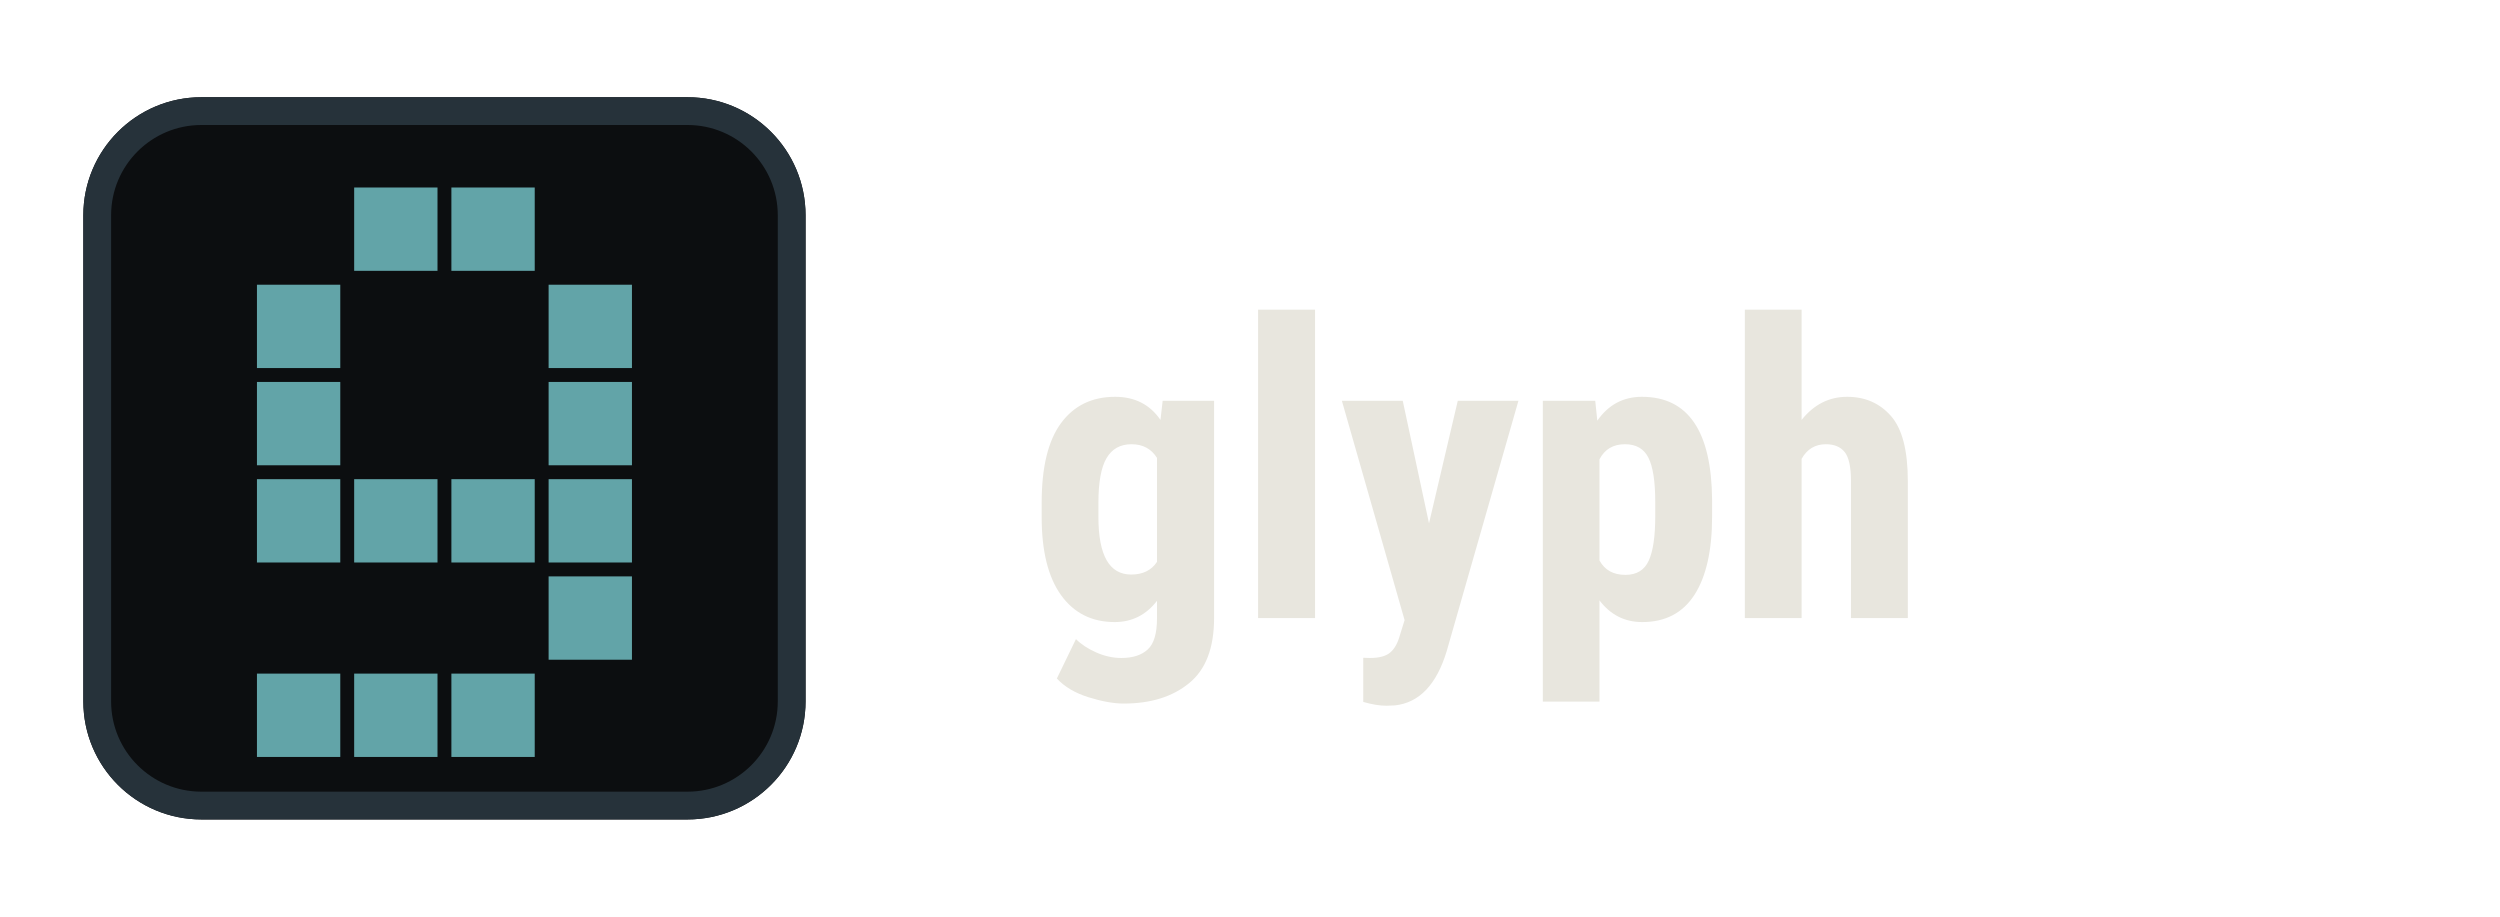
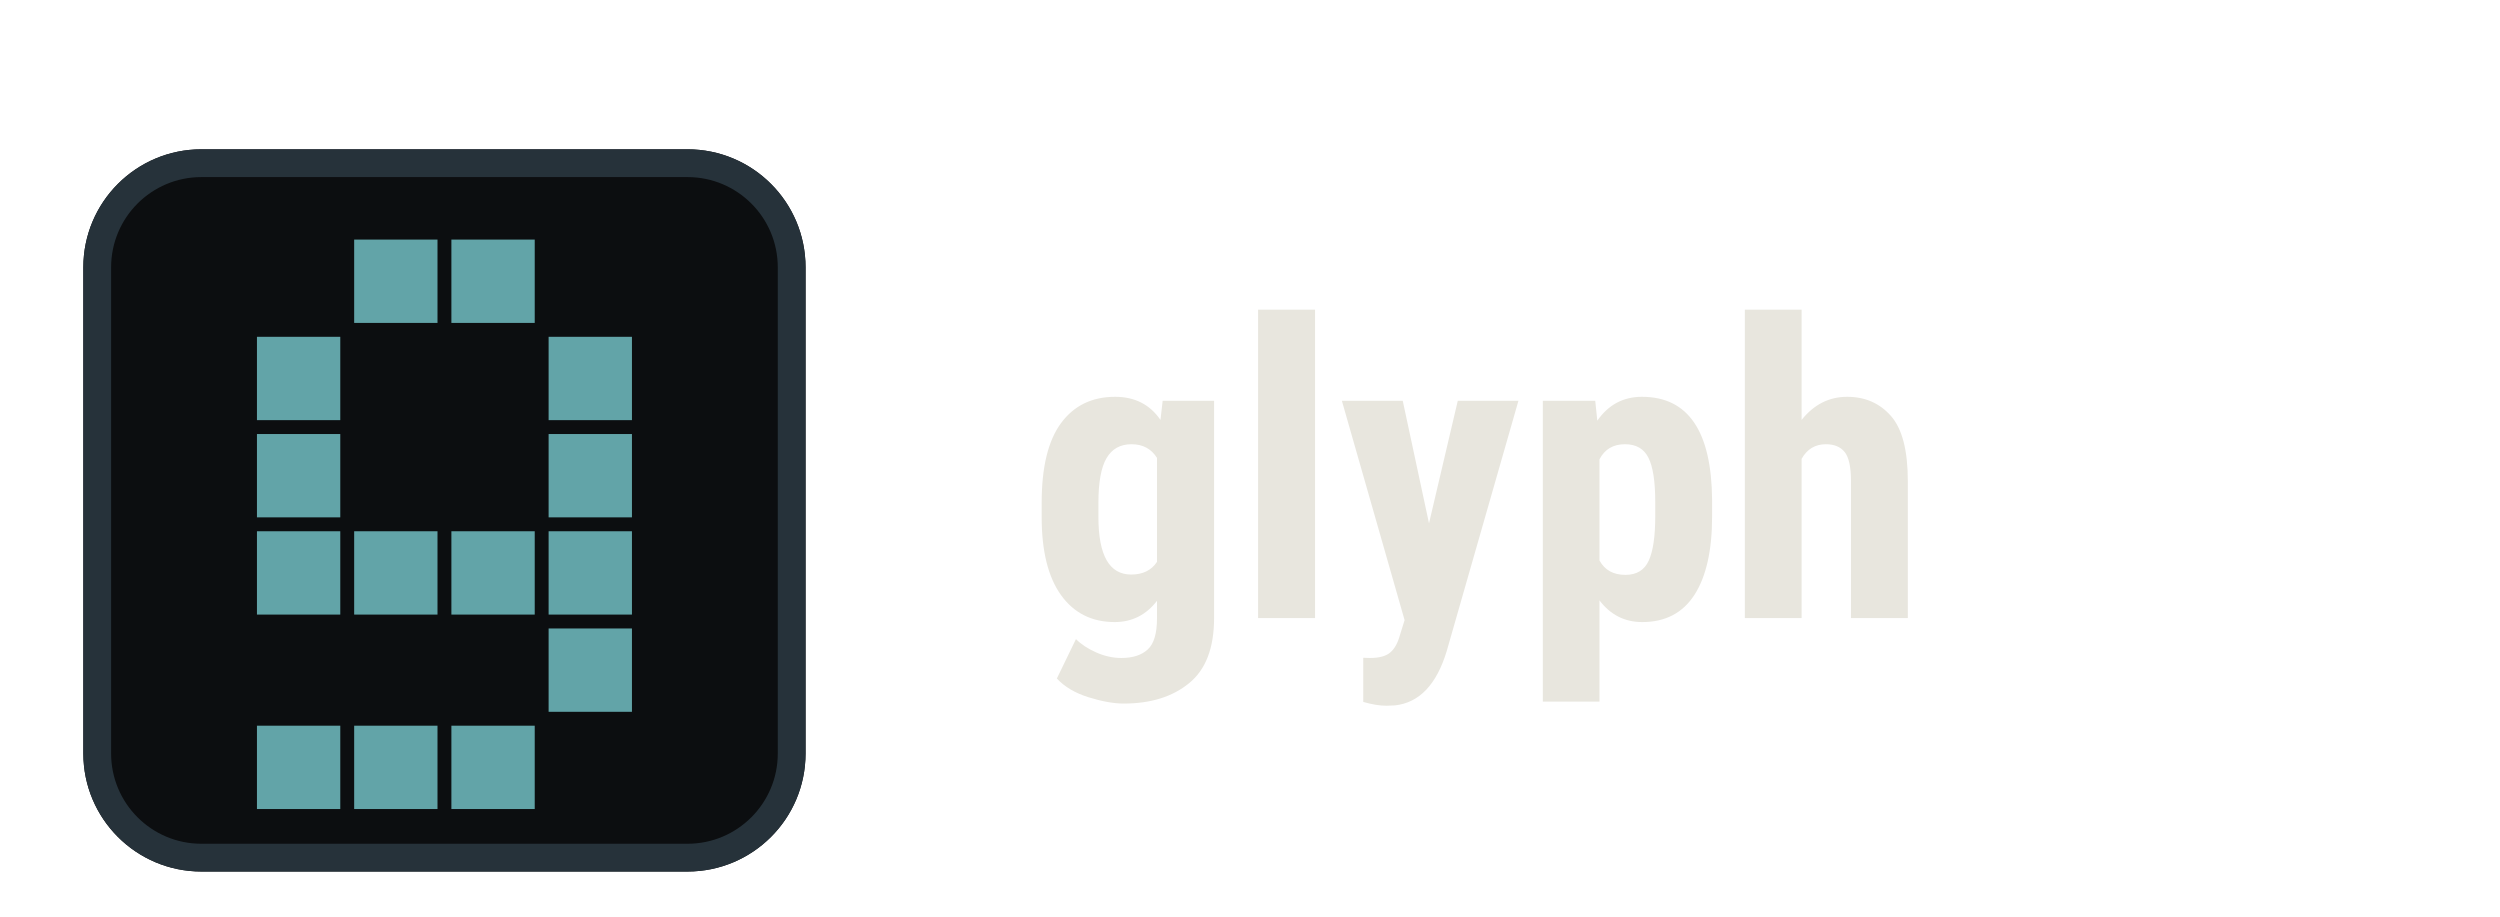
<svg xmlns="http://www.w3.org/2000/svg" viewBox="0 0 360 132" role="img" aria-labelledby="title desc">
-   <g transform="translate(0 2) scale(0.25)">
+   <g transform="translate(0 9.5) scale(0.25)">
    <rect x="48" y="48" width="416" height="416" rx="68" fill="#0c0e10" />
    <rect x="56" y="56" width="400" height="400" rx="60" fill="none" stroke="#26323a" stroke-width="16" />
    <g fill="#62a4a8">
      <rect x="204" y="100" width="48" height="48" />
      <rect x="260" y="100" width="48" height="48" />
      <rect x="148" y="156" width="48" height="48" />
      <rect x="316" y="156" width="48" height="48" />
      <rect x="148" y="212" width="48" height="48" />
      <rect x="316" y="212" width="48" height="48" />
      <rect x="148" y="268" width="48" height="48" />
      <rect x="204" y="268" width="48" height="48" />
      <rect x="260" y="268" width="48" height="48" />
      <rect x="316" y="268" width="48" height="48" />
      <rect x="316" y="324" width="48" height="48" />
      <rect x="148" y="380" width="48" height="48" />
      <rect x="204" y="380" width="48" height="48" />
      <rect x="260" y="380" width="48" height="48" />
    </g>
  </g>
  <text x="148" y="89" fill="#e8e6de" font-family="Bahnschrift, DIN Alternate, Avenir Next Condensed, Eurostile, Roboto Condensed, Arial Narrow, ui-sans-serif, sans-serif" font-size="59.2" font-weight="800" letter-spacing="0">glyph</text>
</svg>
